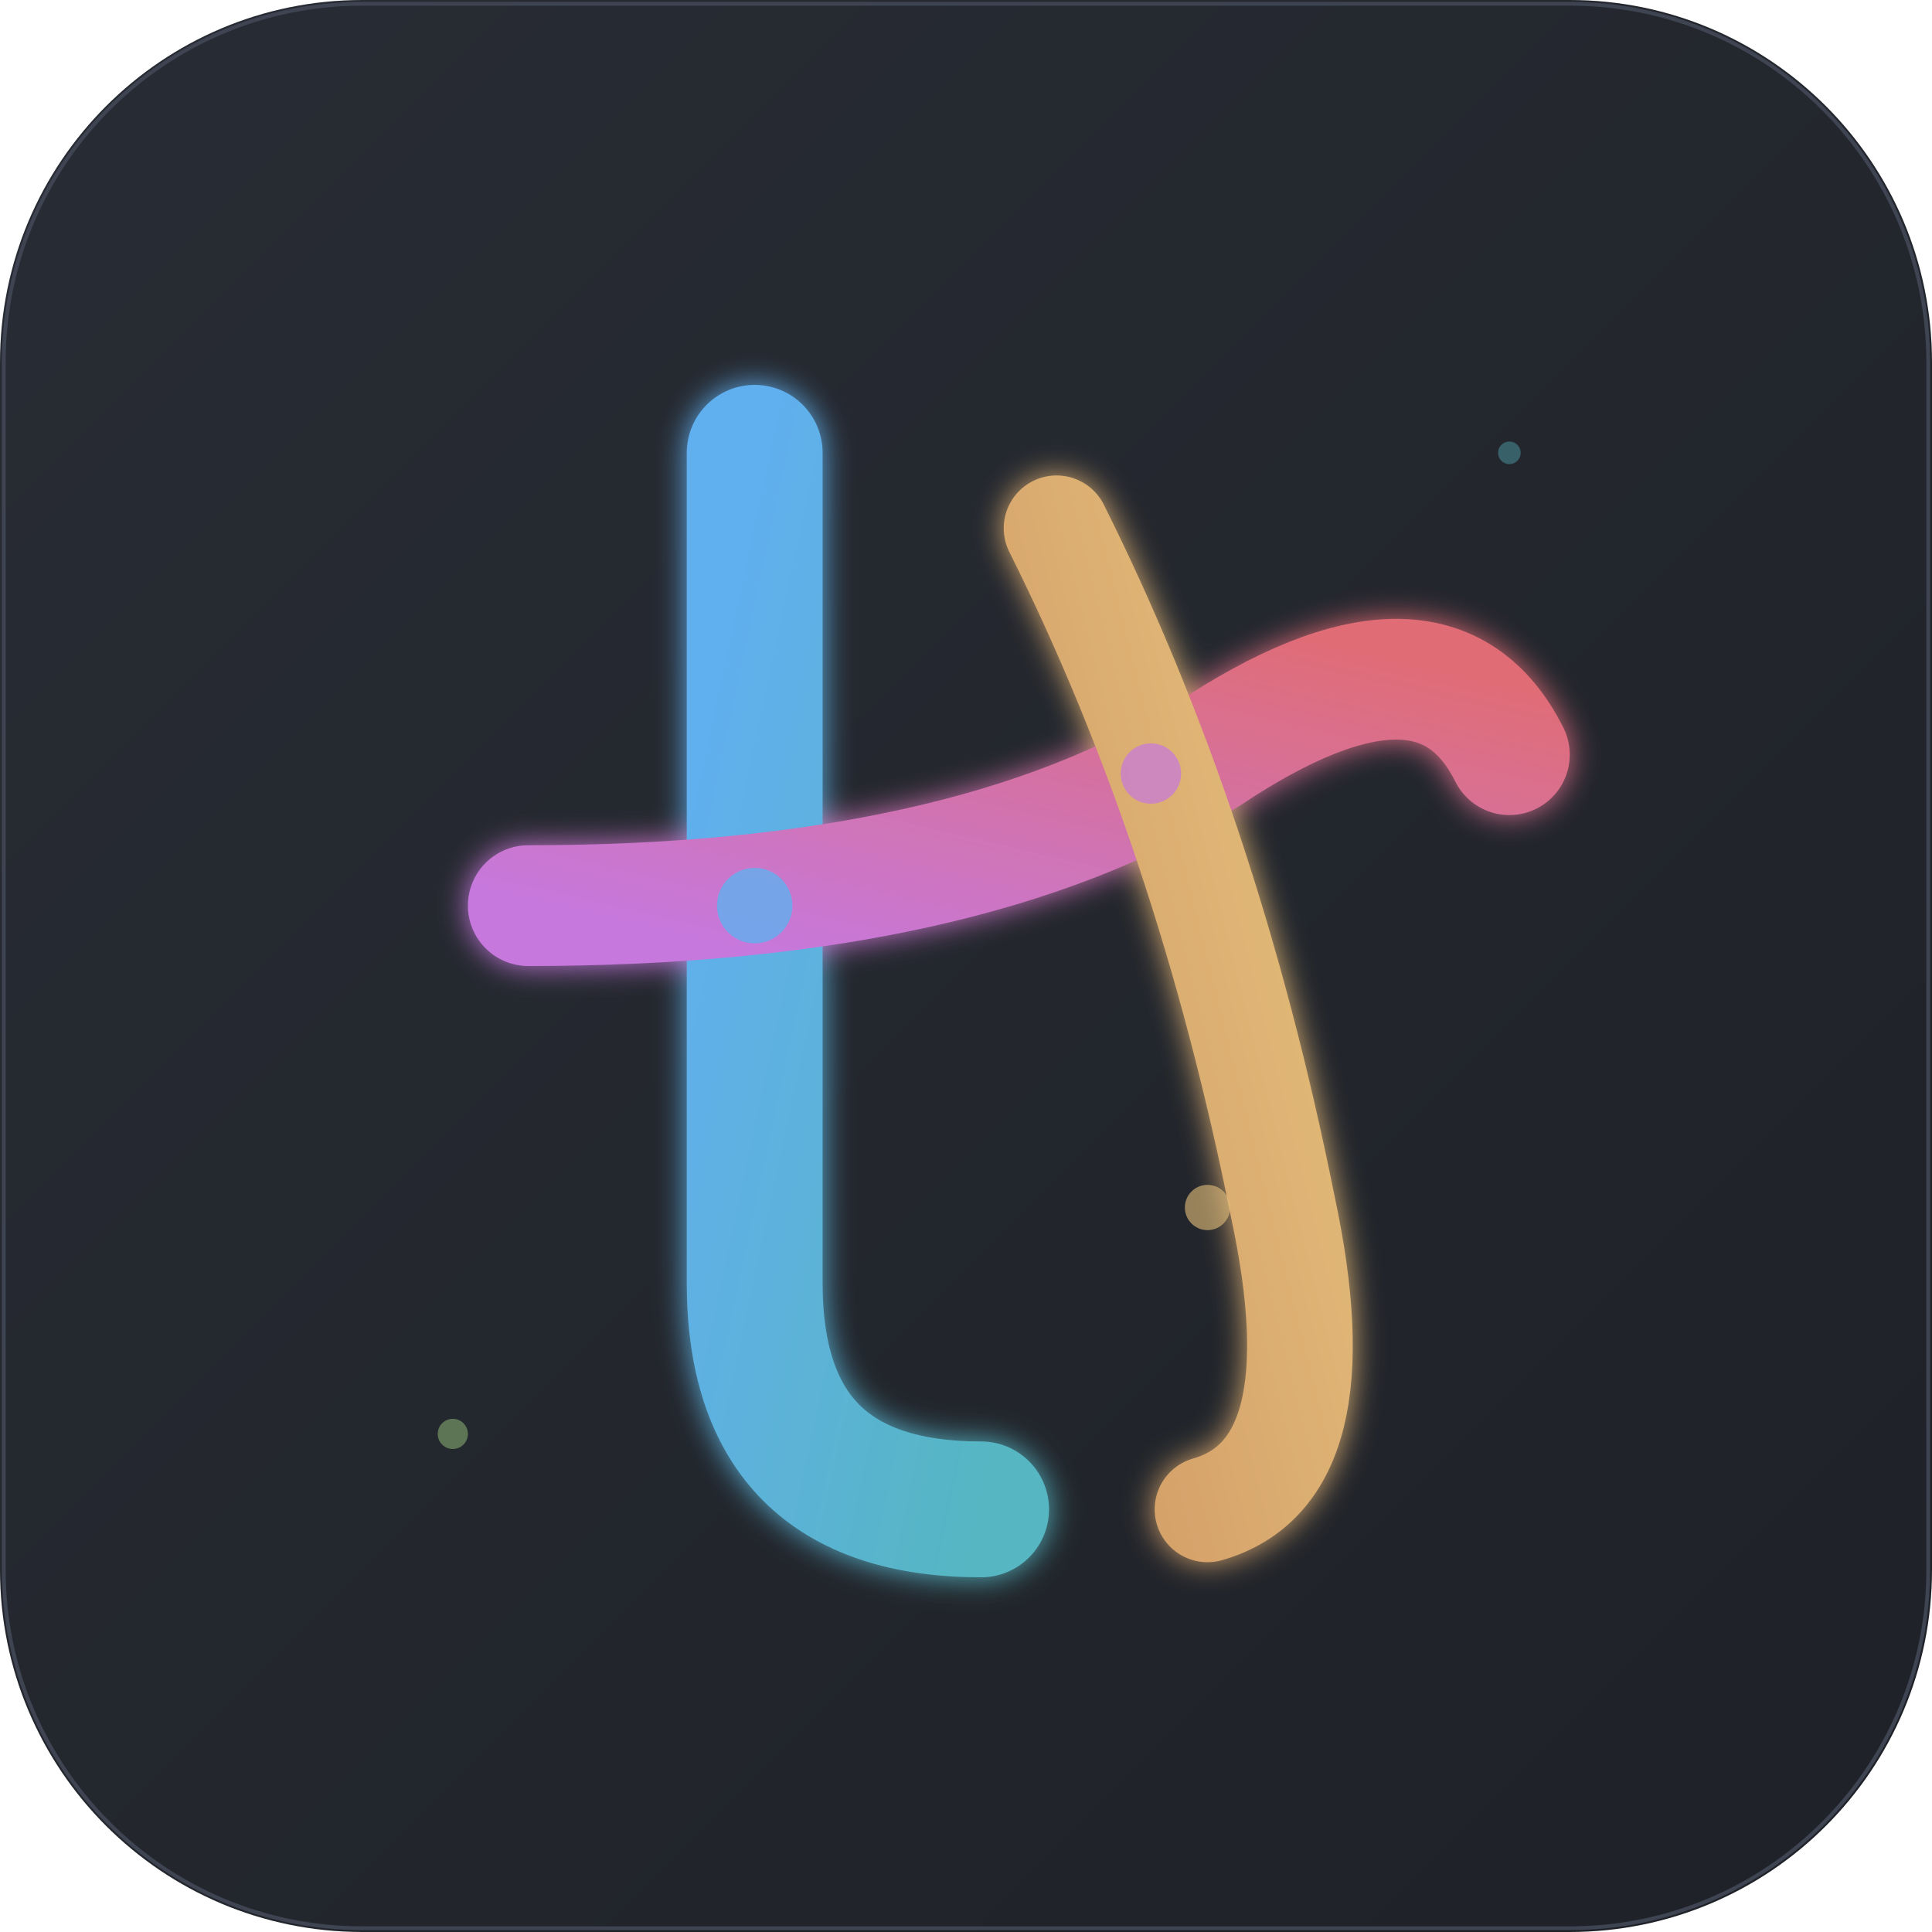
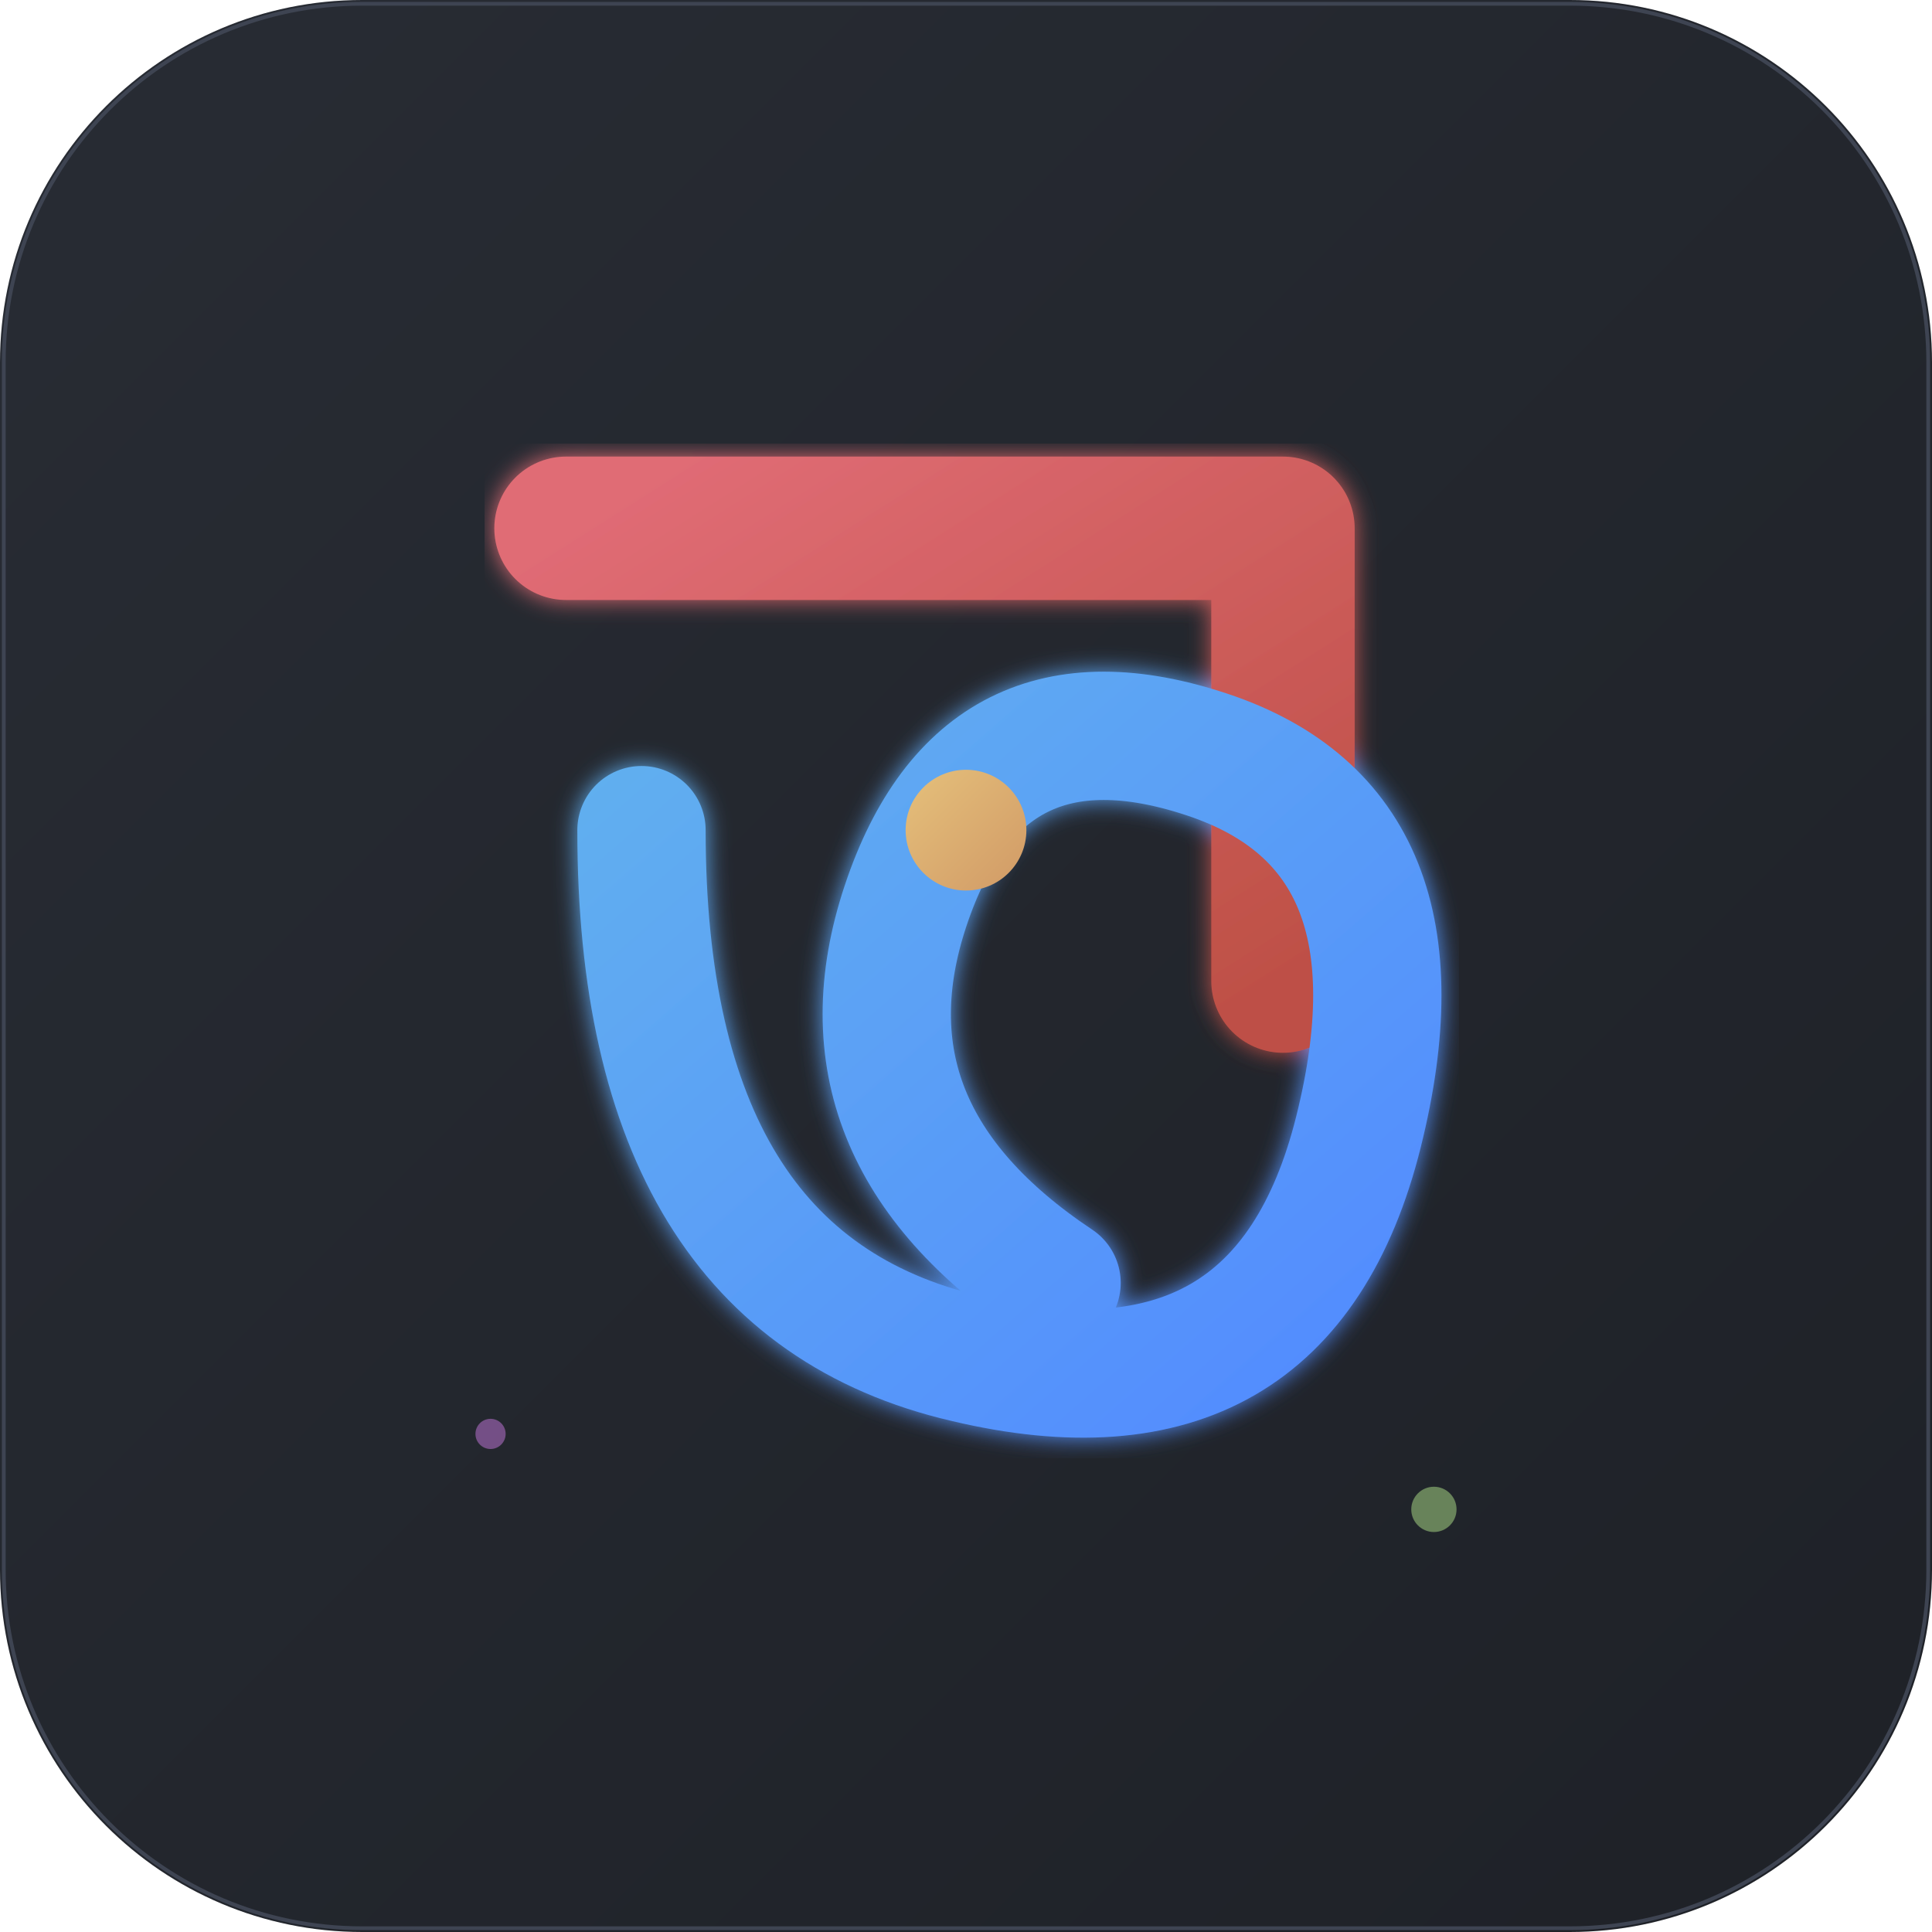
<svg xmlns="http://www.w3.org/2000/svg" viewBox="0 0 512 512">
  <defs>
    <linearGradient id="bg" x1="0%" y1="0%" x2="100%" y2="100%">
      <stop offset="0%" style="stop-color:#282c34" />
      <stop offset="100%" style="stop-color:#1e2127" />
    </linearGradient>
-     <linearGradient id="stroke1" x1="0%" y1="0%" x2="100%" y2="100%">
+     <linearGradient id="hangul" x1="0%" y1="0%" x2="100%" y2="100%">
+       <stop offset="0%" style="stop-color:#e06c75" />
+       <stop offset="100%" style="stop-color:#be5046" />
+     </linearGradient>
+     <linearGradient id="kana" x1="0%" y1="0%" x2="100%" y2="100%">
      <stop offset="0%" style="stop-color:#61afef" />
-       <stop offset="100%" style="stop-color:#56b6c2" />
+       <stop offset="100%" style="stop-color:#528bff" />
    </linearGradient>
-     <linearGradient id="stroke2" x1="0%" y1="100%" x2="100%" y2="0%">
-       <stop offset="0%" style="stop-color:#c678dd" />
-       <stop offset="100%" style="stop-color:#e06c75" />
-     </linearGradient>
-     <linearGradient id="stroke3" x1="100%" y1="0%" x2="0%" y2="100%">
+     <linearGradient id="wisdom" x1="0%" y1="0%" x2="100%" y2="100%">
      <stop offset="0%" style="stop-color:#e5c07b" />
      <stop offset="100%" style="stop-color:#d19a66" />
    </linearGradient>
    <filter id="glow">
-       <feGaussianBlur stdDeviation="4" result="blur" />
+       <feGaussianBlur stdDeviation="3" result="blur" />
      <feMerge>
        <feMergeNode in="blur" />
        <feMergeNode in="SourceGraphic" />
      </feMerge>
    </filter>
  </defs>
  <rect width="512" height="512" rx="96" fill="url(#bg)" />
  <rect x="1" y="1" width="510" height="510" rx="95" fill="none" stroke="#3e4452" stroke-width="1" />
  <g filter="url(#glow)">
-     <path d="M200 120          Q200 256 200 340          Q200 400 260 400" stroke="url(#stroke1)" stroke-width="36" stroke-linecap="round" fill="none" />
-     <path d="M140 240          Q256 240 320 200          Q380 160 400 200" stroke="url(#stroke2)" stroke-width="32" stroke-linecap="round" fill="none" />
-     <path d="M280 140          Q320 220 340 320          Q355 390 320 400" stroke="url(#stroke3)" stroke-width="28" stroke-linecap="round" fill="none" />
+     <path d="M150 140          L340 140          L340 260" stroke="url(#hangul)" stroke-width="38" stroke-linecap="round" stroke-linejoin="round" fill="none" />
+     <path d="M170 220          Q170 340 256 360          Q340 380 360 300          Q380 220 320 200          Q260 180 240 240          Q220 300 280 340" stroke="url(#kana)" stroke-width="34" stroke-linecap="round" fill="none" />
  </g>
-   <circle cx="200" cy="240" r="10" fill="#61afef" opacity="0.8" />
-   <circle cx="305" cy="205" r="8" fill="#c678dd" opacity="0.7" />
-   <circle cx="320" cy="320" r="6" fill="#e5c07b" opacity="0.6" />
-   <circle cx="120" cy="380" r="4" fill="#98c379" opacity="0.5" />
-   <circle cx="400" cy="120" r="3" fill="#56b6c2" opacity="0.4" />
+   <circle cx="256" cy="220" r="16" fill="url(#wisdom)" />
+   <circle cx="380" cy="400" r="6" fill="#98c379" opacity="0.6" />
+   <circle cx="130" cy="380" r="4" fill="#c678dd" opacity="0.5" />
</svg>
